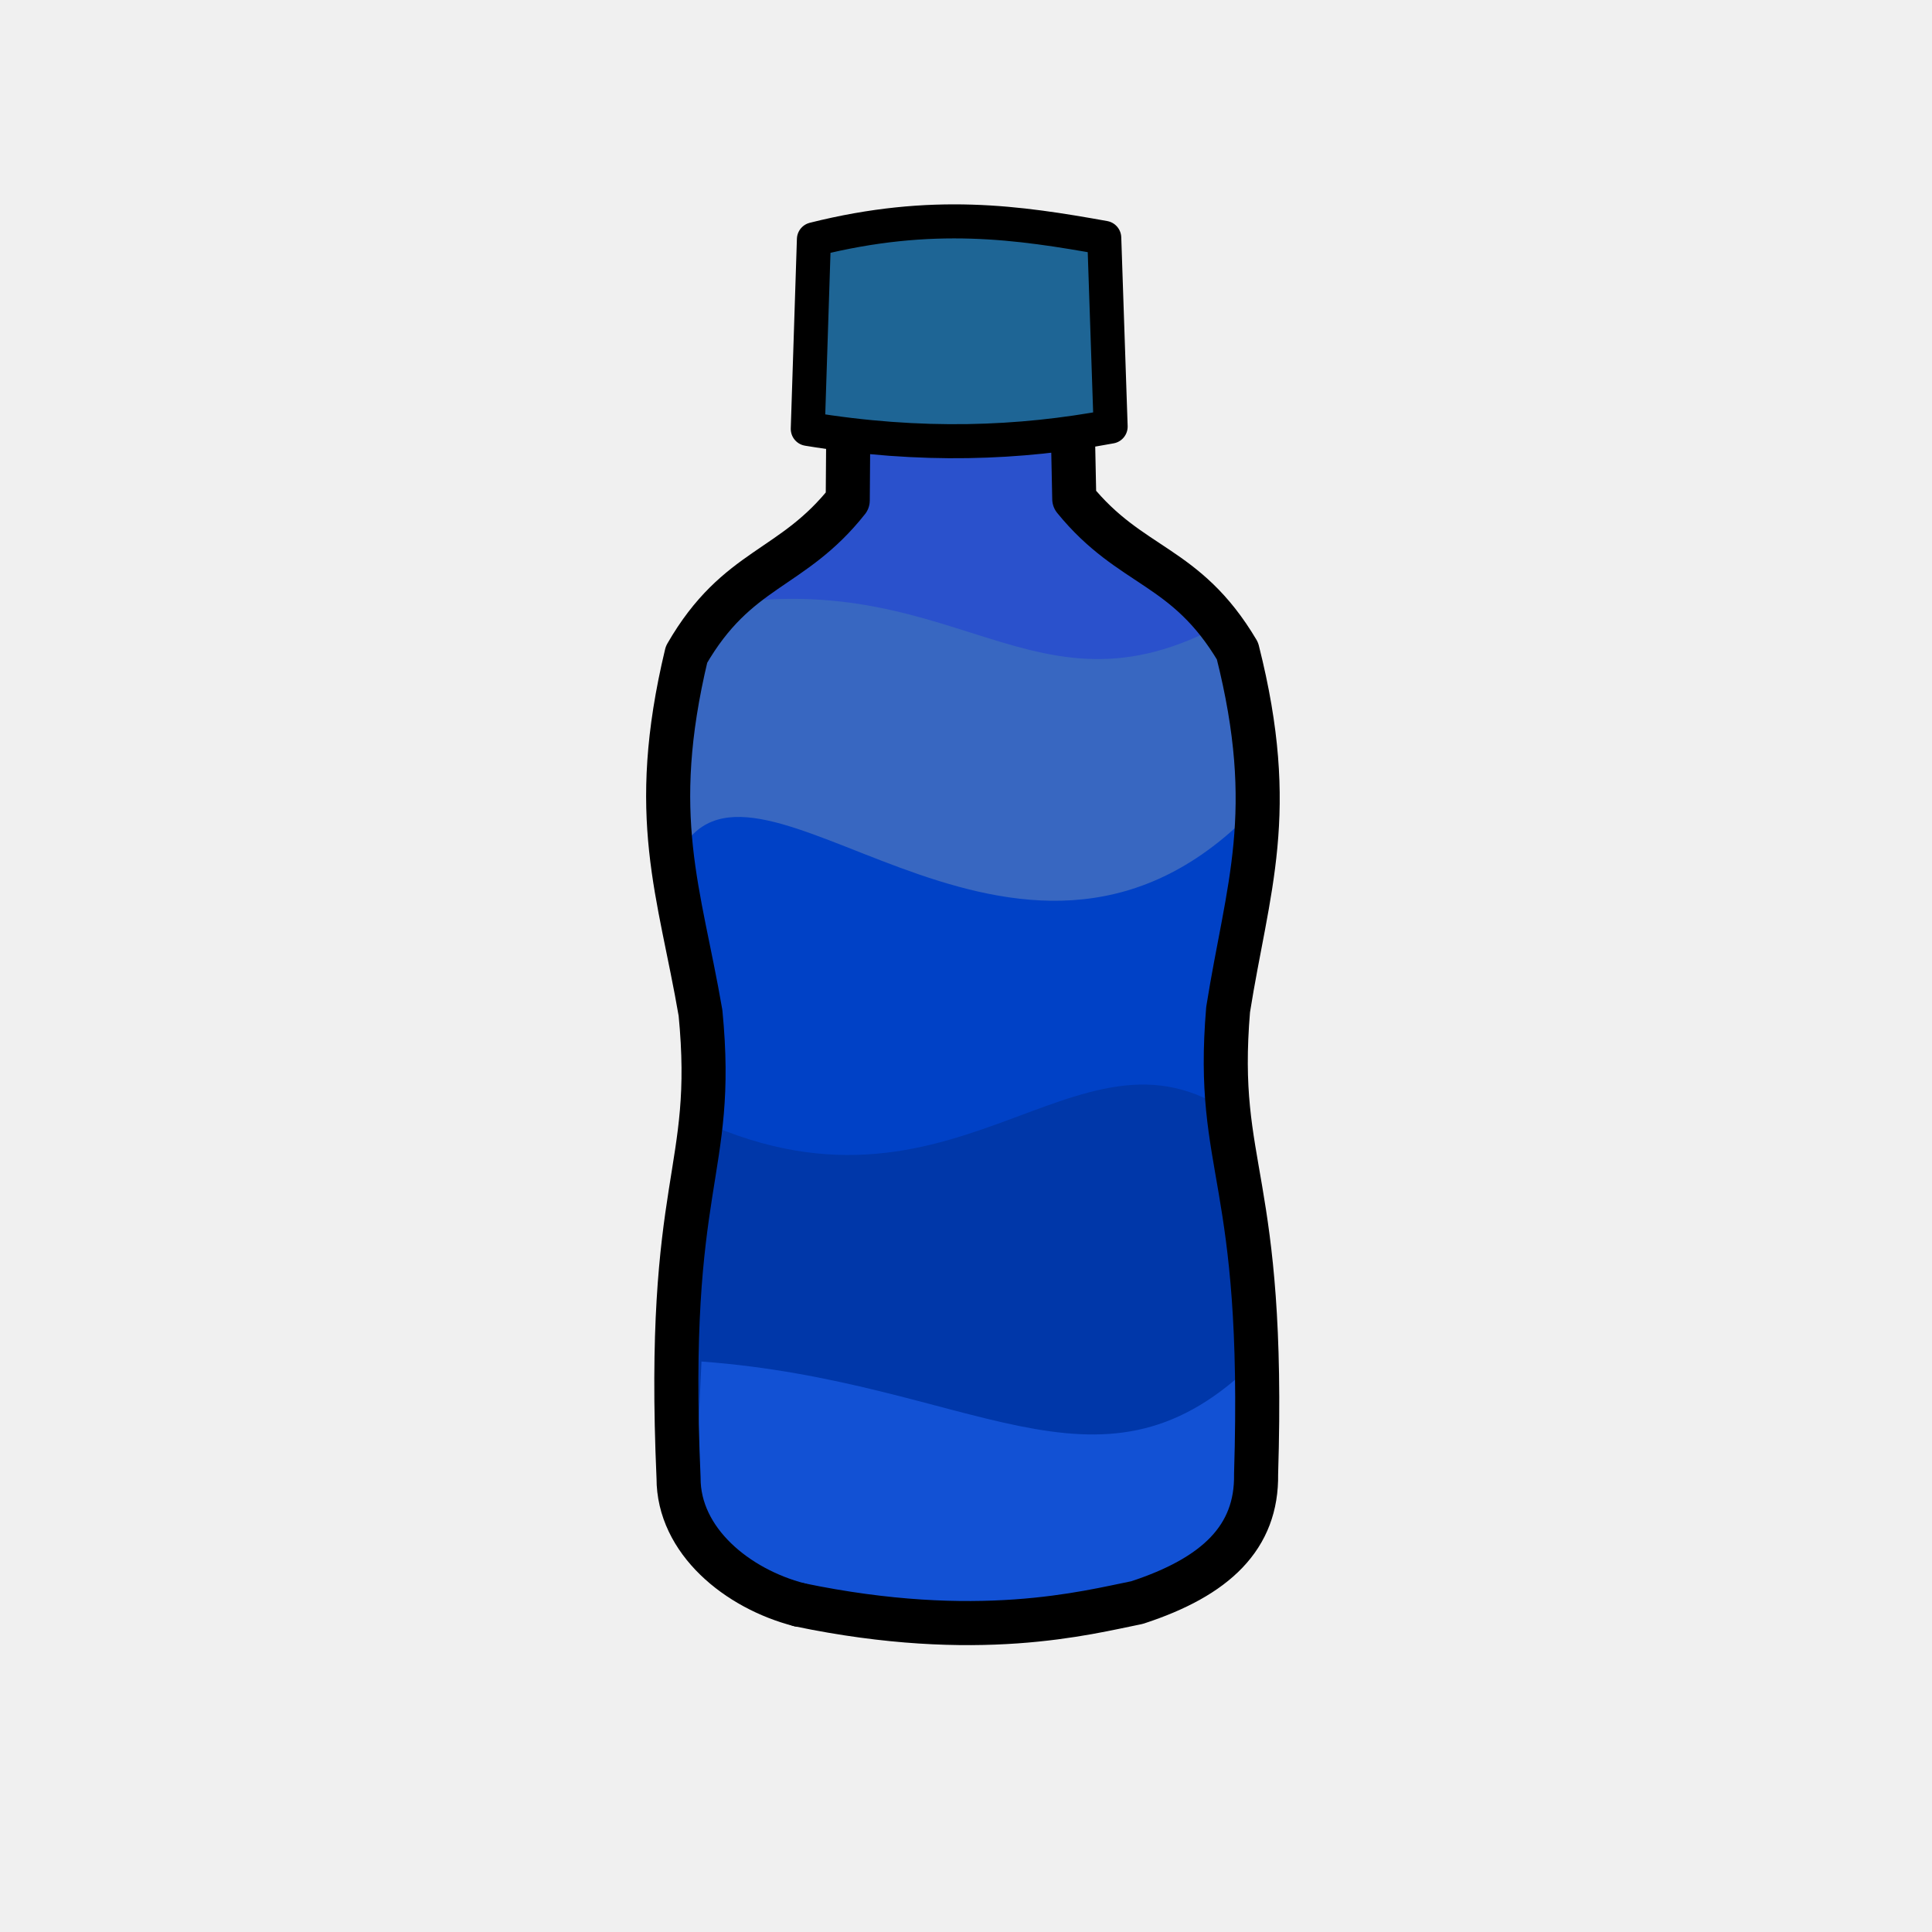
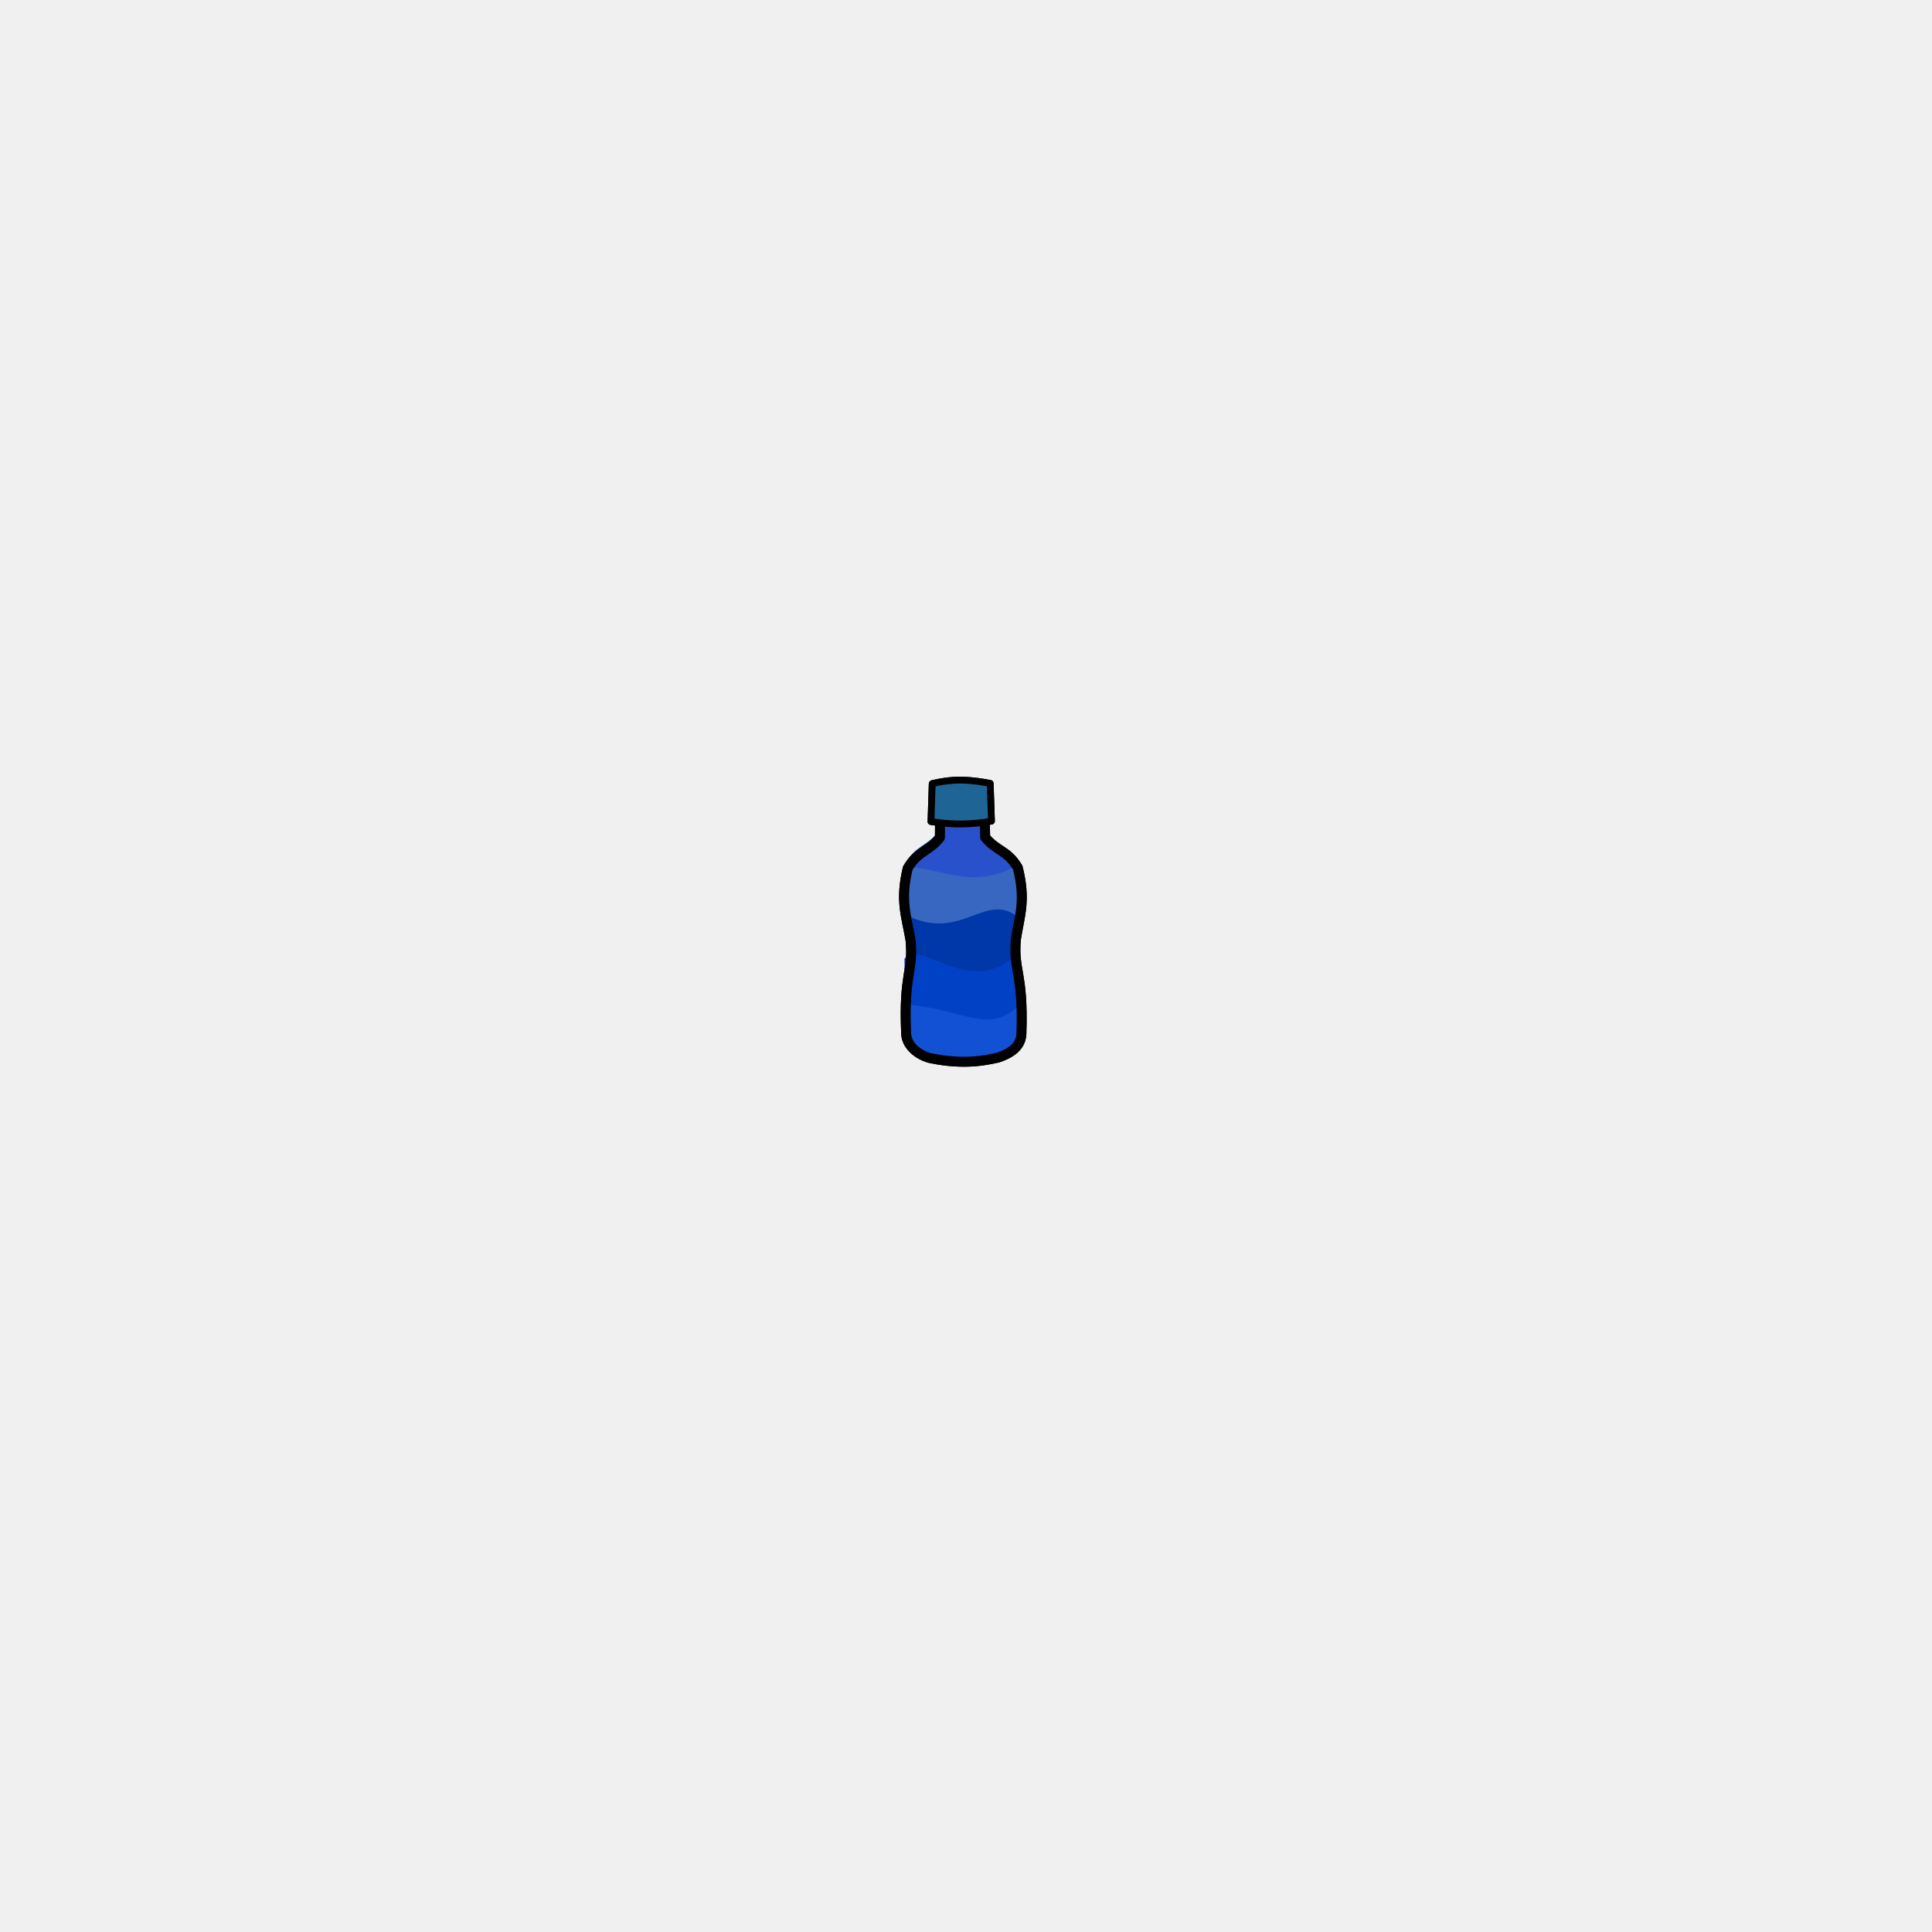
<svg xmlns="http://www.w3.org/2000/svg" width="126.508mm" height="126.508mm" viewBox="0 0 126.508 126.508" version="1.1" id="svg139116">
  <defs id="defs139113">
    <clipPath id="clipPath6603-6">
      <path transform="matrix(0.38984,-0.0015378,0.0015378,0.38984,-191.48,-165.47)" d="m 638.86,565.08 -22.197,-0.03 -0.563,14.49 3.094,-0.003 c -0.021,1.829 -0.048,3.627 -0.072,5.495 -4.312,5.381 -8.475,4.984 -12.401,11.695 -3.061,12.43 -0.645,18.1 0.893,27.415 1.125,12.423 -2.772,12.529 -1.908,35.529 -0.046,4.816 4.219,9.865 9.162,9.754 l 9.333,-9.4e-4 v 10e-4 l 16.495,-6.7e-4 c 4.942,0.111 9.208,-4.936 9.162,-9.753 0.864,-23 -3.034,-23.107 -1.909,-35.531 1.538,-9.314 3.953,-14.985 0.893,-27.415 -3.926,-6.711 -8.089,-6.314 -12.401,-11.695 -0.025,-1.874 -0.051,-3.679 -0.072,-5.515 l 2.887,-0.004 -0.393,-14.432 z" fill="#ffffff" filter="url(#filter4530-5-2)" stroke="#000000" stroke-linecap="round" stroke-linejoin="round" stroke-width="3.37" id="path605" />
    </clipPath>
+     <clipPath id="clipPath6603-6-6">
+       <path transform="matrix(0.38984,-0.0015378,0.0015378,0.38984,-191.48,-165.47)" d="m 638.86,565.08 -22.197,-0.03 -0.563,14.49 3.094,-0.003 c -0.021,1.829 -0.048,3.627 -0.072,5.495 -4.312,5.381 -8.475,4.984 -12.401,11.695 -3.061,12.43 -0.645,18.1 0.893,27.415 1.125,12.423 -2.772,12.529 -1.908,35.529 -0.046,4.816 4.219,9.865 9.162,9.754 l 9.333,-9.4e-4 v 10e-4 l 16.495,-6.7e-4 c 4.942,0.111 9.208,-4.936 9.162,-9.753 0.864,-23 -3.034,-23.107 -1.909,-35.531 1.538,-9.314 3.953,-14.985 0.893,-27.415 -3.926,-6.711 -8.089,-6.314 -12.401,-11.695 -0.025,-1.874 -0.051,-3.679 -0.072,-5.515 l 2.887,-0.004 -0.393,-14.432 z" fill="#ffffff" filter="url(#filter4530-5-2)" stroke="#000000" stroke-linecap="round" stroke-linejoin="round" stroke-width="3.37" id="path605-2" />
+     </clipPath>
  </defs>
  <g id="layer1" transform="translate(-40.67938,-54.53182)">
    <g transform="matrix(0.6561791,-0.5651452,0.565192,0.6569298,307.9966,-674.2268)" id="g648">
-       <g transform="matrix(1.927497,1.649743,-1.649862,1.925299,-755.44,304.2931)" clip-path="url(#clipPath6603-6)" fill-rule="evenodd" id="g638">
+       <g stroke="#000000" stroke-linecap="round" stroke-linejoin="round" id="g11969" style="fill:#3867c1;fill-opacity:1" transform="matrix(0.1996697,0,0,0.1996697,-618.7273,429.0869)">
+         <path id="path11965" style="fill:#3867c1;fill-opacity:1;stroke:#000000;stroke-width:3.77;stroke-dasharray:none" d="m -742.385,503.99 c -0.174,-0.107 -0.353,-0.232 -0.534,-0.363 -0.48,-0.387 -0.96,-0.772 -1.417,-1.148 -0.476,-0.416 -0.967,-0.858 -1.46,-1.298 -0.147,-0.147 -0.291,-0.295 -0.417,-0.44 l -0.036,0.035 c -2.3,-2.014 -4.661,-3.694 -6.408,-1.642 -2.216,2.602 -4.152,4.791 -6.259,7.204 -6.696,1.292 -9.58,-1.672 -16.837,0.869 -10.265,7.401 -12.074,13.217 -16.878,21.217 -7.105,10.076 -10.112,7.661 -24.185,25.535 -3.118,3.597 -2.095,9.248 0.663,13.21 l -7.8e-4,9e-4 c 8.395,10.93 16.076,14.619 19.473,16.534 5.804,2.422 10.102,2.176 13.151,-1.48 15.377,-16.768 12.506,-19.343 21.308,-27.979 7.123,-6.03 12.574,-8.754 18.224,-20.074 1.336,-7.567 -2.056,-9.933 -1.862,-16.746 2.043,-2.468 3.891,-4.731 6.103,-7.337 1.746,-2.058 -0.303,-4.118 -2.668,-6.064 z" />
+         <path d="m -747.817,488.981 c 8.278,4.145 12.593,9.167 16.716,14.232 l -8.943,11.122 c -6.02,-3.491 -11.885,-8.128 -17.474,-14.802 z" fill="#2479b3" fill-rule="evenodd" stroke-width="2.572" id="path11967" style="fill:#3867c1;fill-opacity:1;stroke:#000000" />
+       </g>
+       <path d="m -776.748,533.729 3.393,-3.621 c 3.671,1.989 2.645,4.833 6.209,5.46 l -2.999,3.669 z" fill="#00d6ff" id="path630" style="fill:#3867c1;fill-opacity:1;stroke-width:0.506" />
+       <path d="m -779.294,536.835 3.393,-3.621 c 1.858,4.019 5.699,2.285 6.209,5.46 l -2.999,3.669 z" fill="#fff100" id="path634" style="fill:#0037a9;fill-opacity:1;stroke-width:0.506" />
+       <path d="m -781.087,538.76 2.82,-3.39 c 1.99,-0.328 1.818,5.723 6.782,5.229 l -2.999,3.669 c -2.459,-1.682 -6.415,-2.47 -6.604,-5.507 z" fill="#00f200" id="path632" style="fill:#0041c6;fill-opacity:1;stroke-width:0.506" />
+       <path d="m -781.819,542.179 -0.232,-2.09 1.755,-1.856 c 2.896,2.887 3.041,5.61 6.22,5.456 l -1.606,1.973 c -1.319,1.022 -2.784,-0.007 -4.462,-1.41 z" fill="#ff0000" id="path636" style="fill:#1251d4;fill-opacity:1;stroke-width:0.506" />
+       <g transform="matrix(0.3848629,0.3294038,-0.3294275,0.3844239,-769.3383,489.3522)" clip-path="url(#clipPath6603-6-6)" fill-rule="evenodd" id="g638">
        <path d="m 45.708,66.816 0.435,-9.792 c 8.743,-10.184 13.385,-2.916 16.32,0.218 l 0.218,9.357 c -6.914,3.878 -11.353,0.24 -16.972,0.218 z" fill="#ff00ff" id="path628" style="fill:#2a51cc;fill-opacity:1" />
-         <path d="m 45.578,74.494 0.435,-9.792 c 8.058,-1.731 10.172,3.856 16.32,0.218 l 0.218,9.357 z" fill="#00d6ff" id="path630" style="fill:#3867c1;fill-opacity:1" />
-         <path d="m 46.156,80.201 -0.127,-8.71 c 2.562,-3.049 10.077,6.253 16.882,-0.865 l 0.218,9.357 c -5.846,0.635 -12.788,4.533 -16.972,0.218 z" fill="#00f200" id="path632" style="fill:#0041c6;fill-opacity:1" />
-         <path d="m 45.926,89.701 0.435,-9.792 c 7.948,3.646 11.478,-3.892 16.32,0.218 l 0.218,9.357 z" fill="#fff100" id="path634" style="fill:#0037a9;fill-opacity:1" />
-         <path d="m 45.919,96.017 0.436,-8.935 c 8.049,0.613 11.765,4.513 16.332,0.199 l 0.218,8.538 z" fill="#ff0000" id="path636" style="fill:#1251d4;fill-opacity:1" />
      </g>
-       <g stroke="#000000" stroke-linecap="round" stroke-linejoin="round" id="g646">
-         <path d="m -742.385,503.99 c -3.166,-1.951 -7.495,-8.118 -10.273,-4.856 -2.216,2.602 -4.152,4.791 -6.258,7.204 -6.696,1.292 -9.581,-1.672 -16.838,0.869 -10.265,7.401 -12.074,13.217 -16.878,21.217 -7.105,10.076 -10.112,7.661 -24.186,25.536 -3.118,3.597 -2.095,9.248 0.663,13.21" fill-opacity="0" stroke-width="3.332" id="path640" style="stroke:#000000" />
-         <path d="m -746.214,500.741 c 2.438,2.807 9.227,6.081 6.455,9.348 -2.212,2.606 -4.06,4.869 -6.103,7.337 -0.194,6.813 3.199,9.179 1.862,16.746 -5.65,11.32 -11.101,14.044 -18.224,20.074 -8.802,8.636 -5.931,11.211 -21.308,27.979 -3.049,3.657 -7.347,3.902 -13.151,1.48 -3.397,-1.915 -11.078,-5.604 -19.473,-16.534" fill="none" stroke-width="3.332" id="path642" style="stroke:#000000" />
-         <path d="m -747.979,489.72 c 8.278,4.145 12.593,9.167 16.716,14.232 l -8.943,11.122 c -6.02,-3.491 -11.885,-8.128 -17.474,-14.802 z" fill="#2479b3" fill-rule="evenodd" stroke-width="2.572" id="path644" style="fill:#1e6595;fill-opacity:1;stroke:#000000" />
+       <g stroke="#000000" stroke-linecap="round" stroke-linejoin="round" id="g646" transform="matrix(0.1996697,0,0,0.1996697,-618.7273,429.0869)">
+         <path id="path640" style="fill:none;stroke:#000000;stroke-width:3.77;stroke-dasharray:none" d="m -742.385,503.99 c -0.174,-0.107 -0.353,-0.232 -0.534,-0.363 -0.48,-0.387 -0.96,-0.772 -1.417,-1.148 -0.476,-0.416 -0.967,-0.858 -1.46,-1.298 -0.147,-0.147 -0.291,-0.295 -0.417,-0.44 l -0.036,0.035 c -2.3,-2.014 -4.661,-3.694 -6.408,-1.642 -2.216,2.602 -4.152,4.791 -6.259,7.204 -6.696,1.292 -9.58,-1.672 -16.837,0.869 -10.265,7.401 -12.074,13.217 -16.878,21.217 -7.105,10.076 -10.112,7.661 -24.185,25.535 -3.118,3.597 -2.095,9.248 0.663,13.21 l -7.8e-4,9e-4 c 8.395,10.93 16.076,14.619 19.473,16.534 5.804,2.422 10.102,2.176 13.151,-1.48 15.377,-16.768 12.506,-19.343 21.308,-27.979 7.123,-6.03 12.574,-8.754 18.224,-20.074 1.336,-7.567 -2.056,-9.933 -1.862,-16.746 2.043,-2.468 3.891,-4.731 6.103,-7.337 1.746,-2.058 -0.303,-4.118 -2.668,-6.064 z" />
+         <path d="m -747.817,488.981 c 8.278,4.145 12.593,9.167 16.716,14.232 l -8.943,11.122 c -6.02,-3.491 -11.885,-8.128 -17.474,-14.802 z" fill="#2479b3" fill-rule="evenodd" stroke-width="2.572" id="path644" style="fill:#1e6595;fill-opacity:1;stroke:#000000" />
      </g>
    </g>
  </g>
</svg>
